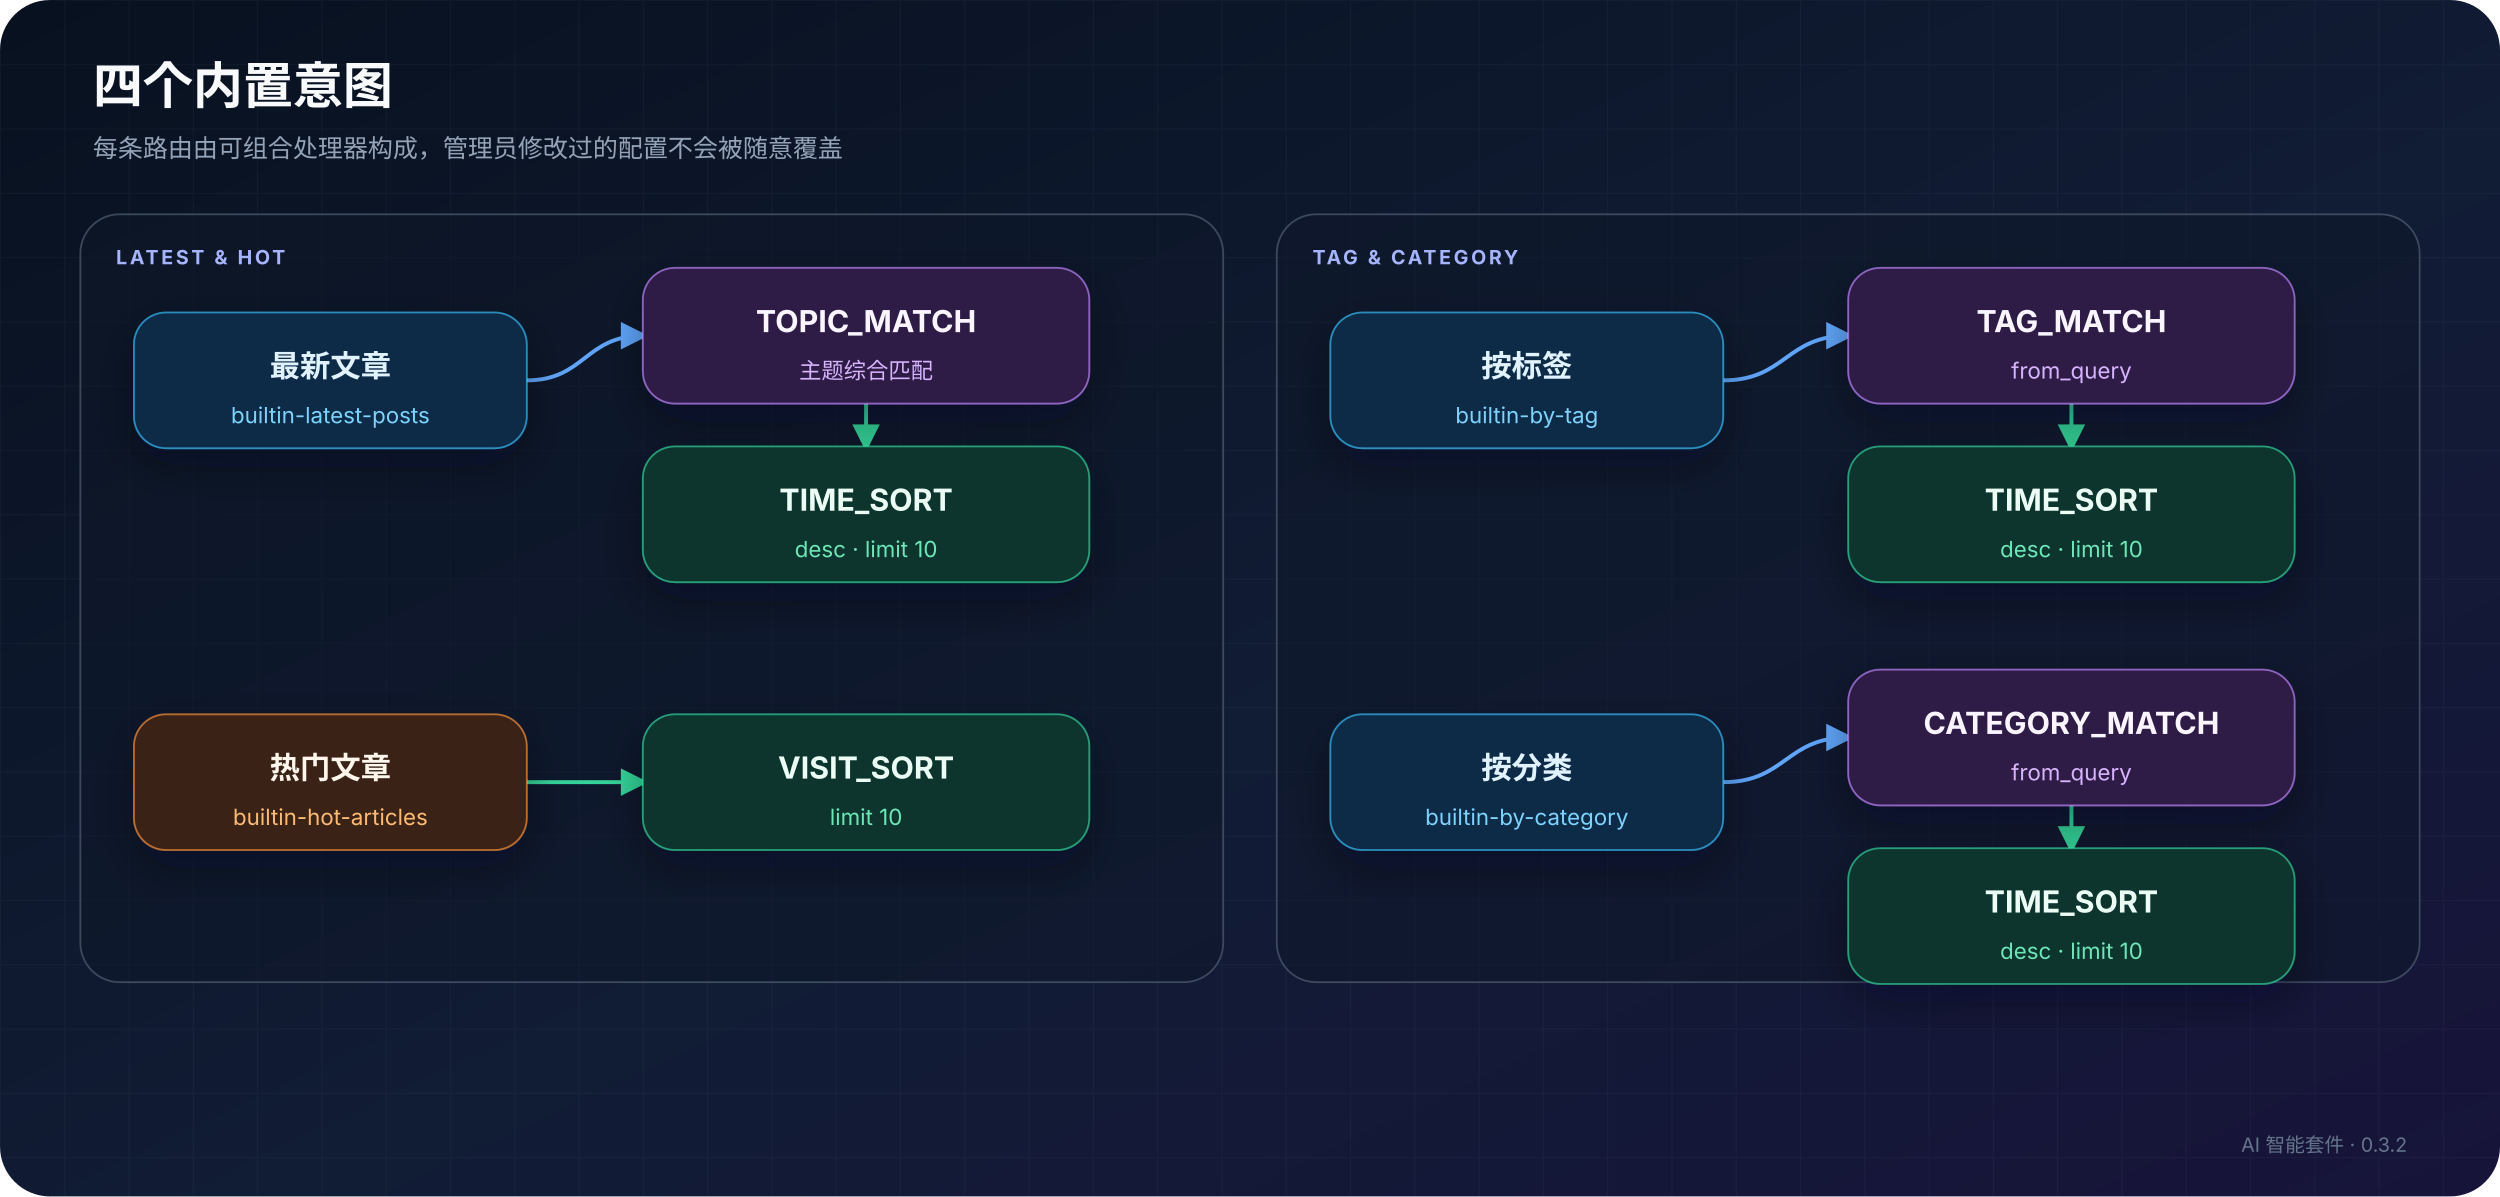
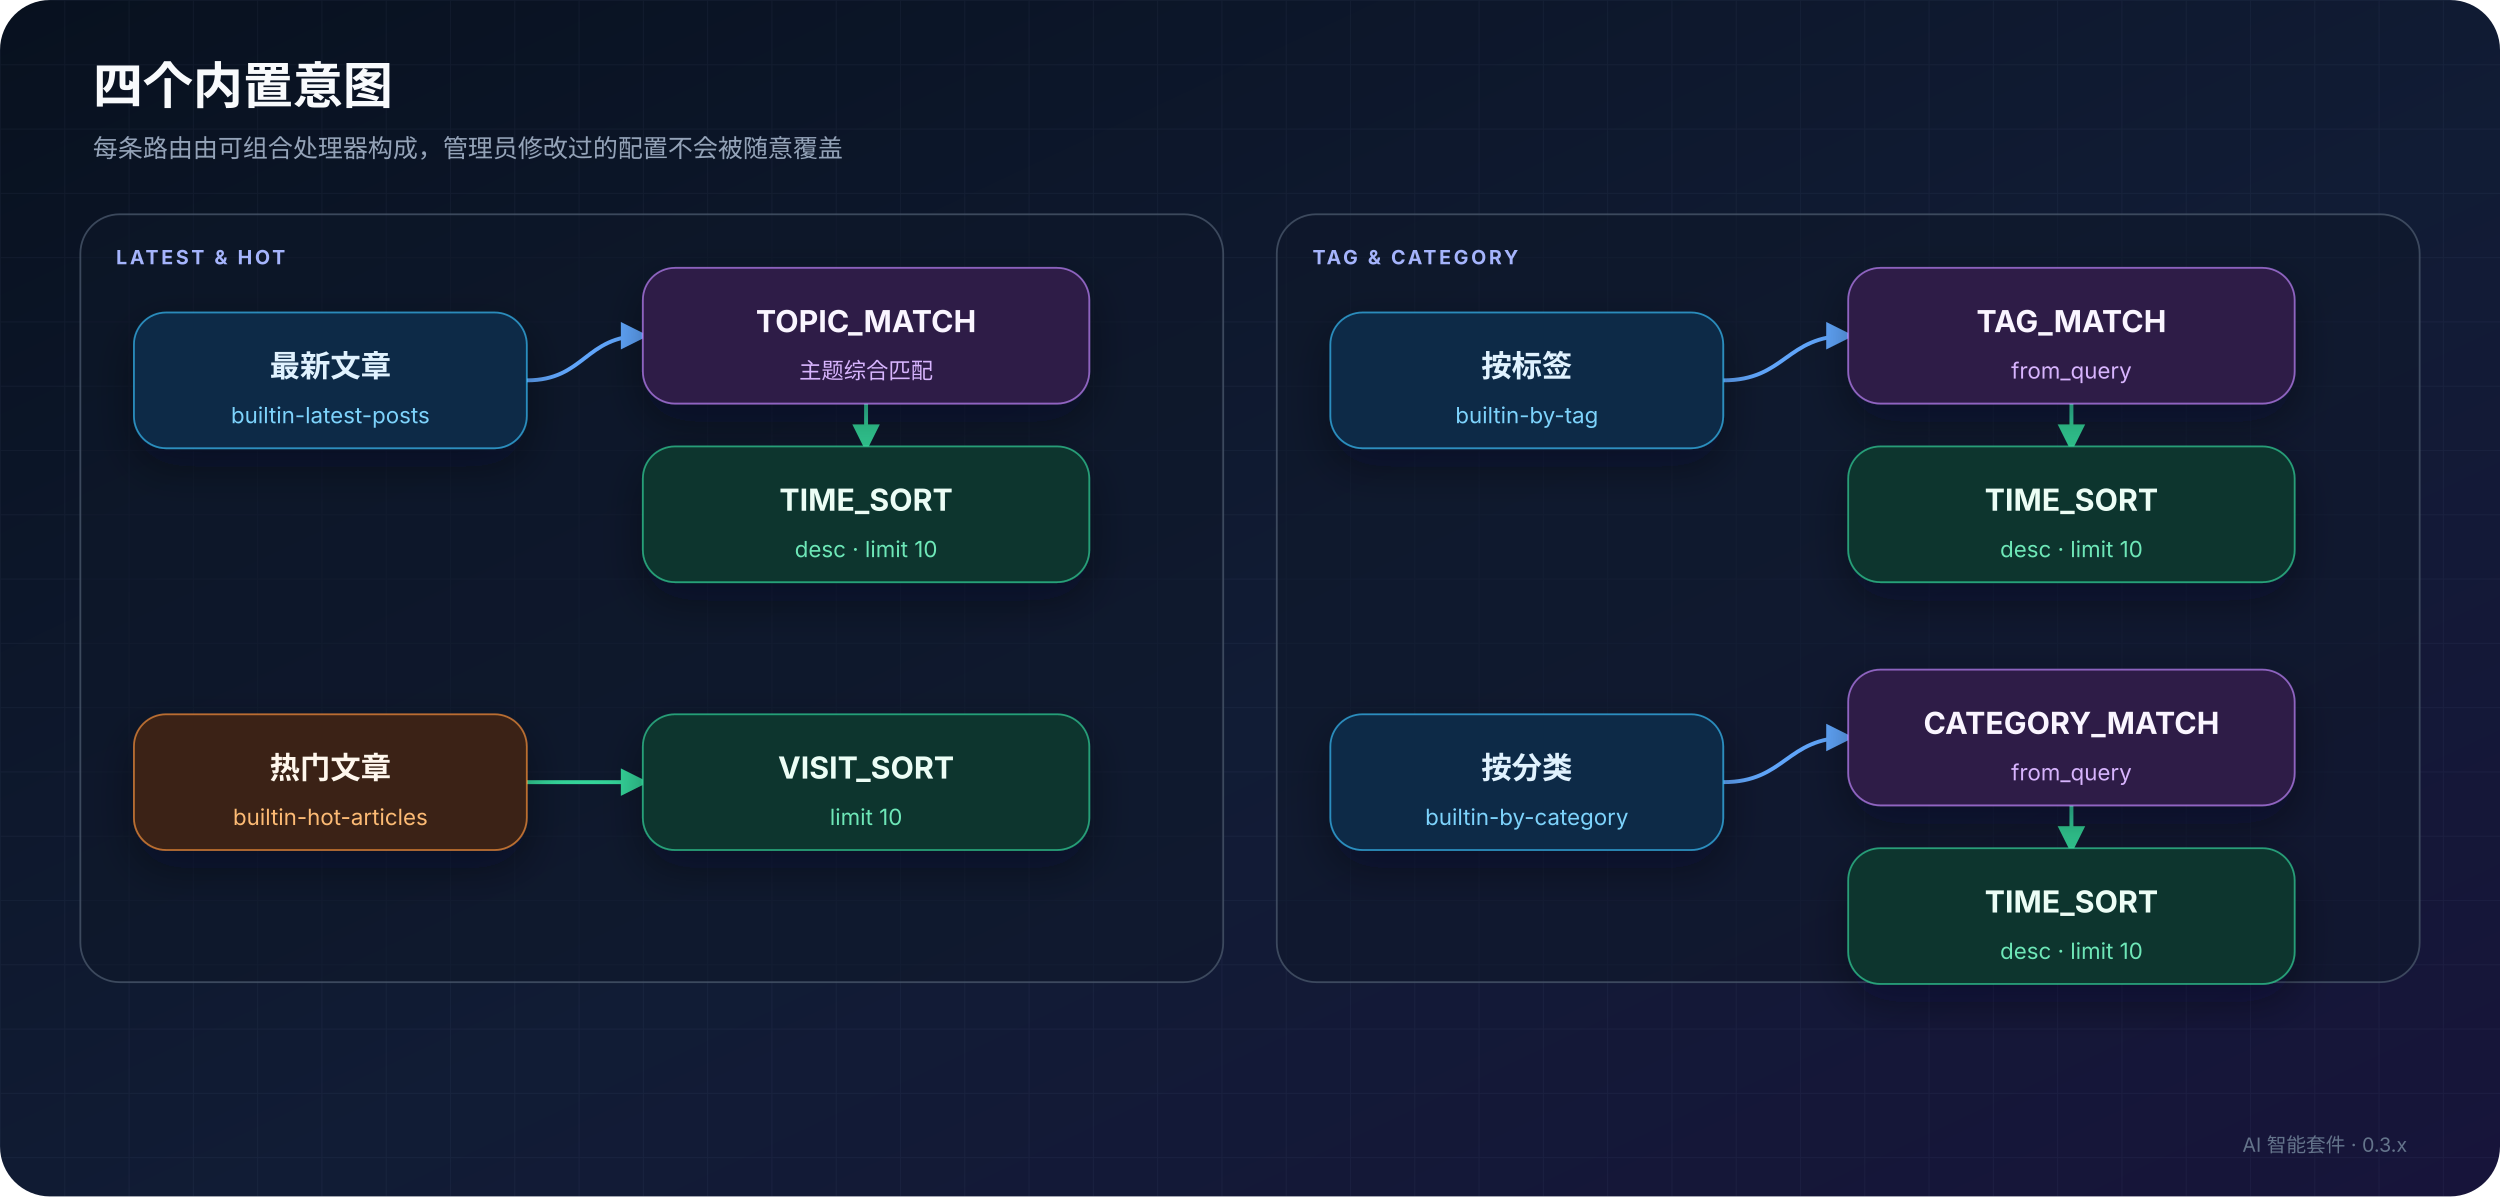
<svg xmlns="http://www.w3.org/2000/svg" width="1400" height="670" viewBox="0 0 1400 670" fill="none" role="img" aria-labelledby="diagram-title diagram-desc" preserveAspectRatio="xMidYMid meet">
  <defs>
    <linearGradient id="bg" x1="0" y1="0" x2="1" y2="1">
      <stop stop-color="#08111F" />
      <stop offset=".55" stop-color="#111C35" />
      <stop offset="1" stop-color="#17143A" />
    </linearGradient>
    <pattern id="grid" width="36" height="36" patternUnits="userSpaceOnUse">
      <path d="M36 0H0V36" fill="none" stroke="#C7D2FE" stroke-opacity=".045" />
    </pattern>
    <filter id="shadow" x="-25%" y="-30%" width="150%" height="170%">
      <feDropShadow dx="0" dy="10" stdDeviation="12" flood-color="#020617" flood-opacity=".38" />
    </filter>
    <marker id="arrow" viewBox="0 0 10 10" refX="8" refY="5" markerWidth="7" markerHeight="7" orient="auto">
      <path d="M0 0L10 5L0 10Z" fill="#60A5FA" />
    </marker>
    <marker id="arrowGreen" viewBox="0 0 10 10" refX="8" refY="5" markerWidth="7" markerHeight="7" orient="auto">
      <path d="M0 0L10 5L0 10Z" fill="#34D399" />
    </marker>
    <marker id="arrowOrange" viewBox="0 0 10 10" refX="8" refY="5" markerWidth="7" markerHeight="7" orient="auto">
      <path d="M0 0L10 5L0 10Z" fill="#FB923C" />
    </marker>
  </defs>
  <rect width="1400" height="670" rx="28" fill="url(#bg)" />
  <rect width="1400" height="670" rx="28" fill="url(#grid)" />
  <text x="52" y="58" fill="#F8FAFC" font-family="Inter, PingFang SC, Microsoft YaHei, sans-serif" font-size="28" font-weight="760">四个内置意图</text>
  <text x="52" y="88" fill="#94A3B8" font-family="Inter, PingFang SC, Microsoft YaHei, sans-serif" font-size="14">每条路由由可组合处理器构成，管理员修改过的配置不会被随意覆盖</text>
  <rect x="45" y="120" width="640" height="430" rx="22" fill="#0F172A" fill-opacity=".52" stroke="#475569" stroke-opacity=".8" />
  <text x="65" y="148" fill="#A5B4FC" font-family="Inter, PingFang SC, sans-serif" font-size="11" font-weight="750" letter-spacing="1.5">LATEST &amp; HOT</text>
  <rect x="715" y="120" width="640" height="430" rx="22" fill="#0F172A" fill-opacity=".52" stroke="#475569" stroke-opacity=".8" />
  <text x="735" y="148" fill="#A5B4FC" font-family="Inter, PingFang SC, sans-serif" font-size="11" font-weight="750" letter-spacing="1.5">TAG &amp; CATEGORY</text>
  <path d="M295 213 C327.5 213,327.5 188,360 188" stroke="#60A5FA" stroke-width="2.2" fill="none" marker-end="url(#arrow)" />
  <path d="M485 226 C485 238,485 238,485 250" stroke="#34D399" stroke-width="2.2" fill="none" marker-end="url(#arrowGreen)" />
  <path d="M295 438 C327.5 438,327.5 438,360 438" stroke="#34D399" stroke-width="2.2" fill="none" marker-end="url(#arrowGreen)" />
  <path d="M965 213 C1000 213,1000 188,1035 188" stroke="#60A5FA" stroke-width="2.2" fill="none" marker-end="url(#arrow)" />
  <path d="M1160 226 C1160 238,1160 238,1160 250" stroke="#34D399" stroke-width="2.2" fill="none" marker-end="url(#arrowGreen)" />
  <path d="M965 438 C1000 438,1000 413,1035 413" stroke="#60A5FA" stroke-width="2.2" fill="none" marker-end="url(#arrow)" />
  <path d="M1160 451 C1160 463,1160 463,1160 475" stroke="#34D399" stroke-width="2.2" fill="none" marker-end="url(#arrowGreen)" />
  <g filter="url(#shadow)">
    <rect x="75" y="175" width="220" height="76" rx="18" fill="#0D2A47" stroke="#38BDF8" stroke-opacity=".68" />
    <text x="185" y="211" text-anchor="middle" fill="#E0F2FE" font-family="Inter, PingFang SC, Microsoft YaHei, sans-serif" font-size="17" font-weight="720">最新文章</text>
    <text x="185" y="237" text-anchor="middle" fill="#7DD3FC" font-family="Inter, PingFang SC, Microsoft YaHei, sans-serif" font-size="12.5">builtin-latest-posts</text>
  </g>
  <g filter="url(#shadow)">
    <rect x="360" y="150" width="250" height="76" rx="18" fill="#2D1D46" stroke="#C084FC" stroke-opacity=".68" />
    <text x="485" y="186" text-anchor="middle" fill="#FAF5FF" font-family="Inter, PingFang SC, Microsoft YaHei, sans-serif" font-size="17" font-weight="720">TOPIC_MATCH</text>
    <text x="485" y="212" text-anchor="middle" fill="#D8B4FE" font-family="Inter, PingFang SC, Microsoft YaHei, sans-serif" font-size="12.5">主题综合匹配</text>
  </g>
  <g filter="url(#shadow)">
    <rect x="360" y="250" width="250" height="76" rx="18" fill="#0B352F" stroke="#34D399" stroke-opacity=".68" />
    <text x="485" y="286" text-anchor="middle" fill="#ECFDF5" font-family="Inter, PingFang SC, Microsoft YaHei, sans-serif" font-size="17" font-weight="720">TIME_SORT</text>
    <text x="485" y="312" text-anchor="middle" fill="#6EE7B7" font-family="Inter, PingFang SC, Microsoft YaHei, sans-serif" font-size="12.5">desc · limit 10</text>
  </g>
  <g filter="url(#shadow)">
    <rect x="75" y="400" width="220" height="76" rx="18" fill="#3A2416" stroke="#FB923C" stroke-opacity=".68" />
    <text x="185" y="436" text-anchor="middle" fill="#FFF7ED" font-family="Inter, PingFang SC, Microsoft YaHei, sans-serif" font-size="17" font-weight="720">热门文章</text>
    <text x="185" y="462" text-anchor="middle" fill="#FDBA74" font-family="Inter, PingFang SC, Microsoft YaHei, sans-serif" font-size="12.5">builtin-hot-articles</text>
  </g>
  <g filter="url(#shadow)">
    <rect x="360" y="400" width="250" height="76" rx="18" fill="#0B352F" stroke="#34D399" stroke-opacity=".68" />
    <text x="485" y="436" text-anchor="middle" fill="#ECFDF5" font-family="Inter, PingFang SC, Microsoft YaHei, sans-serif" font-size="17" font-weight="720">VISIT_SORT</text>
    <text x="485" y="462" text-anchor="middle" fill="#6EE7B7" font-family="Inter, PingFang SC, Microsoft YaHei, sans-serif" font-size="12.5">limit 10</text>
  </g>
  <g filter="url(#shadow)">
    <rect x="745" y="175" width="220" height="76" rx="18" fill="#0D2A47" stroke="#38BDF8" stroke-opacity=".68" />
    <text x="855" y="211" text-anchor="middle" fill="#E0F2FE" font-family="Inter, PingFang SC, Microsoft YaHei, sans-serif" font-size="17" font-weight="720">按标签</text>
    <text x="855" y="237" text-anchor="middle" fill="#7DD3FC" font-family="Inter, PingFang SC, Microsoft YaHei, sans-serif" font-size="12.5">builtin-by-tag</text>
  </g>
  <g filter="url(#shadow)">
    <rect x="1035" y="150" width="250" height="76" rx="18" fill="#2D1D46" stroke="#C084FC" stroke-opacity=".68" />
    <text x="1160" y="186" text-anchor="middle" fill="#FAF5FF" font-family="Inter, PingFang SC, Microsoft YaHei, sans-serif" font-size="17" font-weight="720">TAG_MATCH</text>
    <text x="1160" y="212" text-anchor="middle" fill="#D8B4FE" font-family="Inter, PingFang SC, Microsoft YaHei, sans-serif" font-size="12.5">from_query</text>
  </g>
  <g filter="url(#shadow)">
    <rect x="1035" y="250" width="250" height="76" rx="18" fill="#0B352F" stroke="#34D399" stroke-opacity=".68" />
    <text x="1160" y="286" text-anchor="middle" fill="#ECFDF5" font-family="Inter, PingFang SC, Microsoft YaHei, sans-serif" font-size="17" font-weight="720">TIME_SORT</text>
    <text x="1160" y="312" text-anchor="middle" fill="#6EE7B7" font-family="Inter, PingFang SC, Microsoft YaHei, sans-serif" font-size="12.5">desc · limit 10</text>
  </g>
  <g filter="url(#shadow)">
    <rect x="745" y="400" width="220" height="76" rx="18" fill="#0D2A47" stroke="#38BDF8" stroke-opacity=".68" />
    <text x="855" y="436" text-anchor="middle" fill="#E0F2FE" font-family="Inter, PingFang SC, Microsoft YaHei, sans-serif" font-size="17" font-weight="720">按分类</text>
    <text x="855" y="462" text-anchor="middle" fill="#7DD3FC" font-family="Inter, PingFang SC, Microsoft YaHei, sans-serif" font-size="12.5">builtin-by-category</text>
  </g>
  <g filter="url(#shadow)">
    <rect x="1035" y="375" width="250" height="76" rx="18" fill="#2D1D46" stroke="#C084FC" stroke-opacity=".68" />
    <text x="1160" y="411" text-anchor="middle" fill="#FAF5FF" font-family="Inter, PingFang SC, Microsoft YaHei, sans-serif" font-size="17" font-weight="720">CATEGORY_MATCH</text>
    <text x="1160" y="437" text-anchor="middle" fill="#D8B4FE" font-family="Inter, PingFang SC, Microsoft YaHei, sans-serif" font-size="12.5">from_query</text>
  </g>
  <g filter="url(#shadow)">
    <rect x="1035" y="475" width="250" height="76" rx="18" fill="#0B352F" stroke="#34D399" stroke-opacity=".68" />
    <text x="1160" y="511" text-anchor="middle" fill="#ECFDF5" font-family="Inter, PingFang SC, Microsoft YaHei, sans-serif" font-size="17" font-weight="720">TIME_SORT</text>
    <text x="1160" y="537" text-anchor="middle" fill="#6EE7B7" font-family="Inter, PingFang SC, Microsoft YaHei, sans-serif" font-size="12.5">desc · limit 10</text>
  </g>
-   <text x="1348" y="645" text-anchor="end" fill="#64748B" font-family="Inter, PingFang SC, sans-serif" font-size="11">AI 智能套件 · 0.3.2</text>
+   <text x="1348" y="645" text-anchor="end" fill="#64748B" font-family="Inter, PingFang SC, sans-serif" font-size="11">AI 智能套件 · 0.3.x</text>
</svg>
